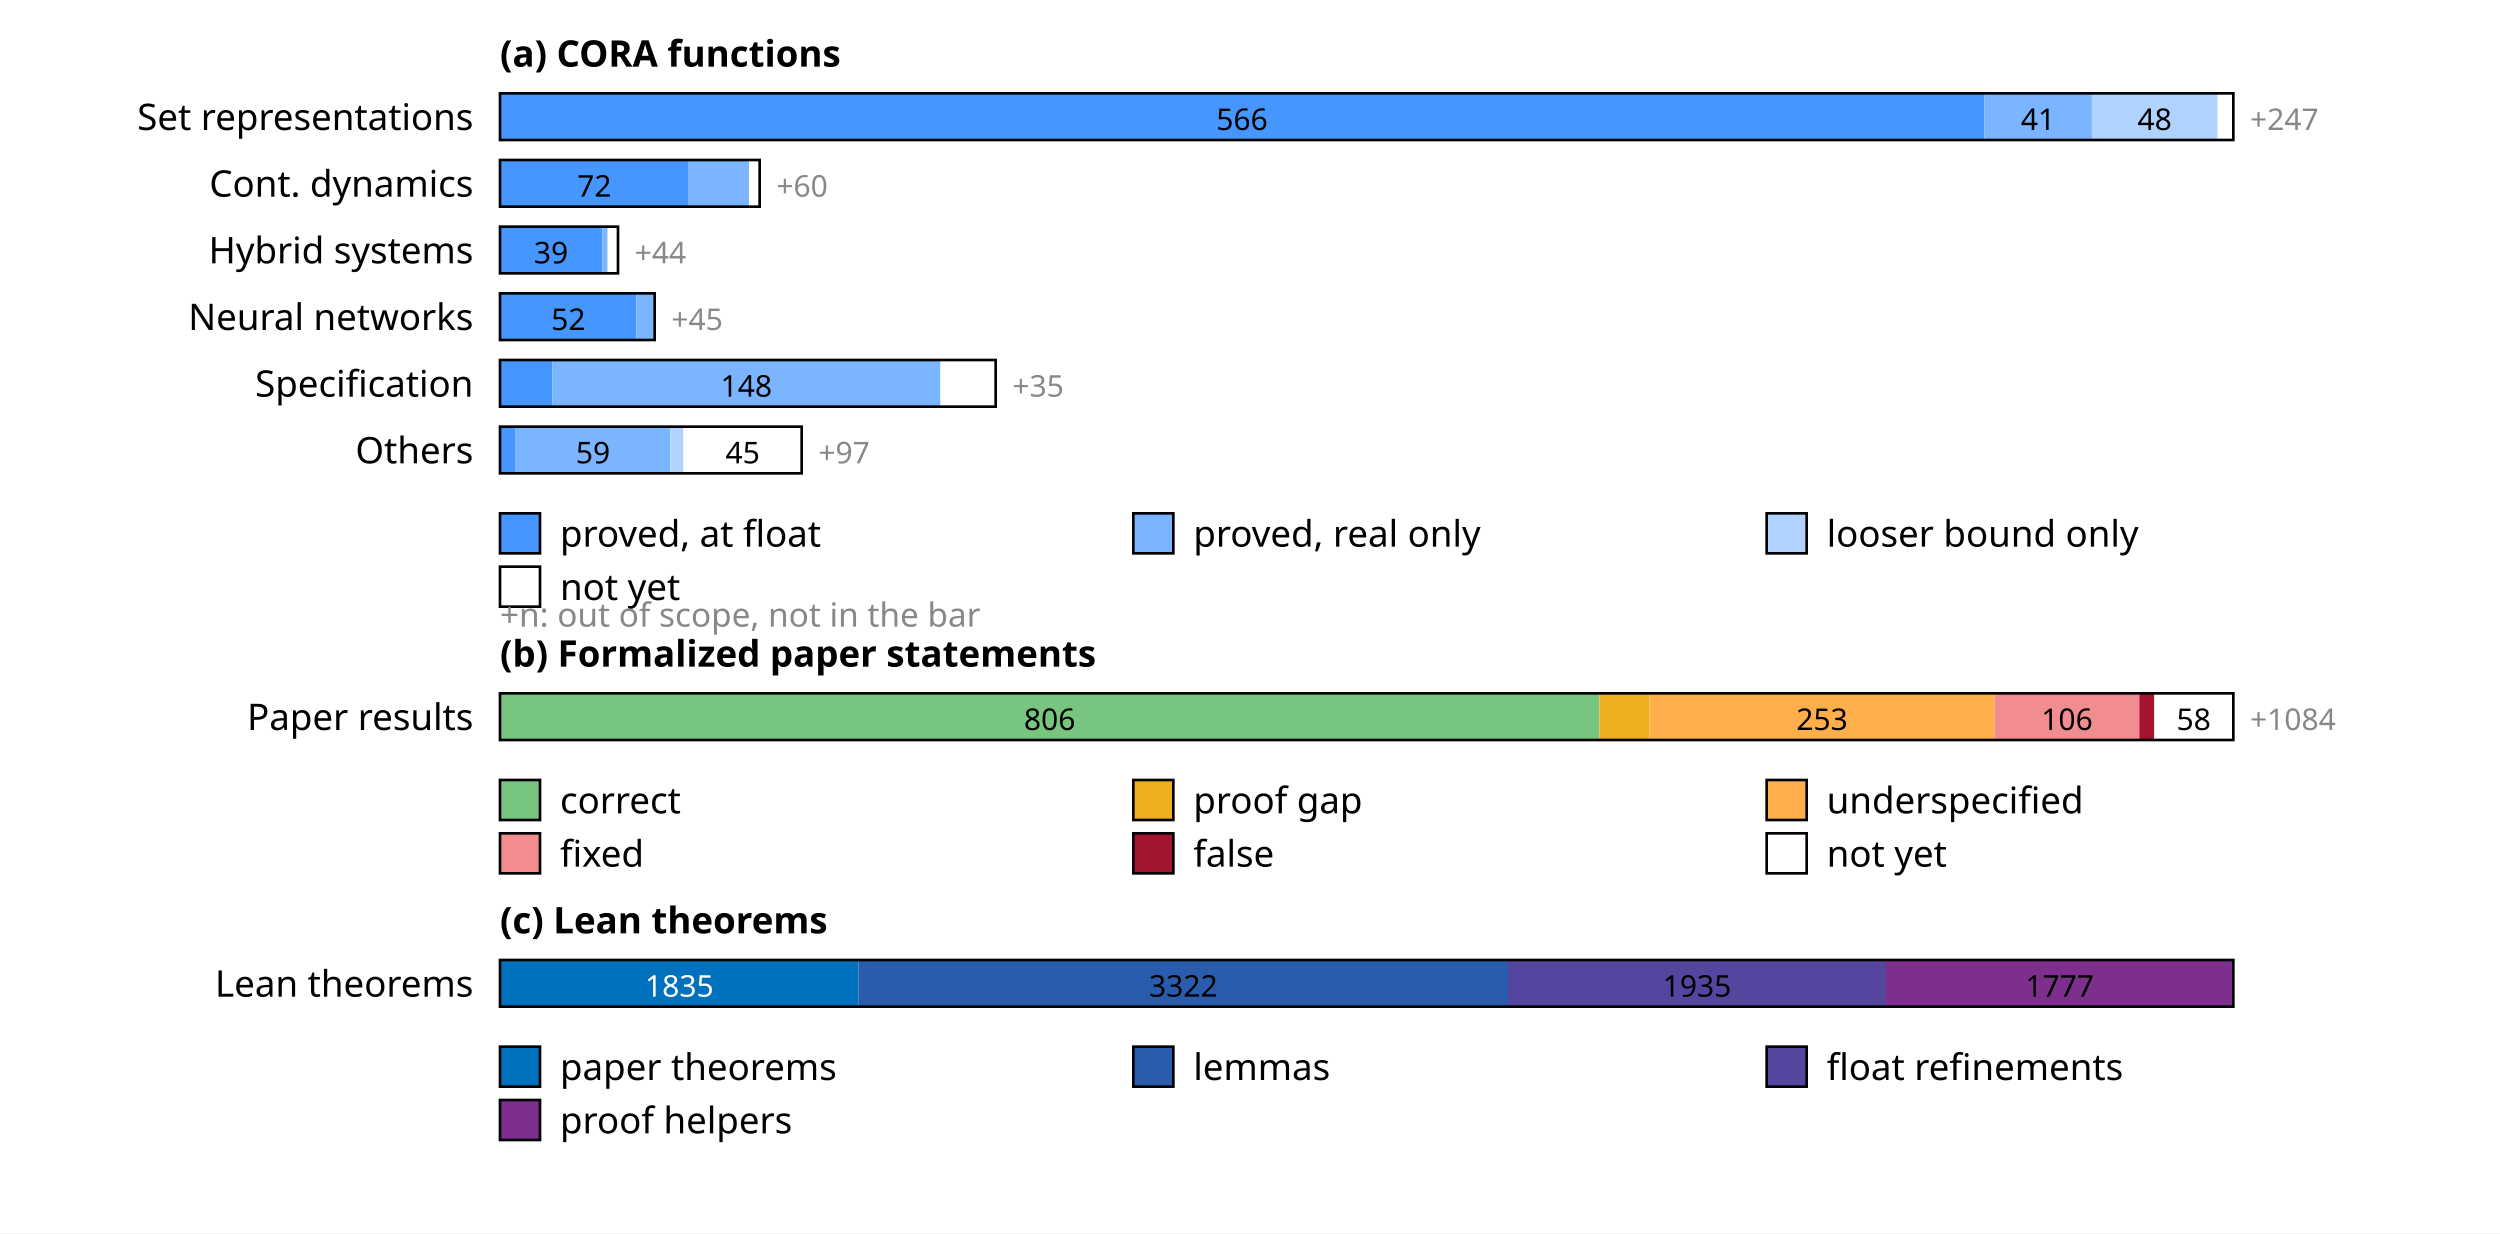
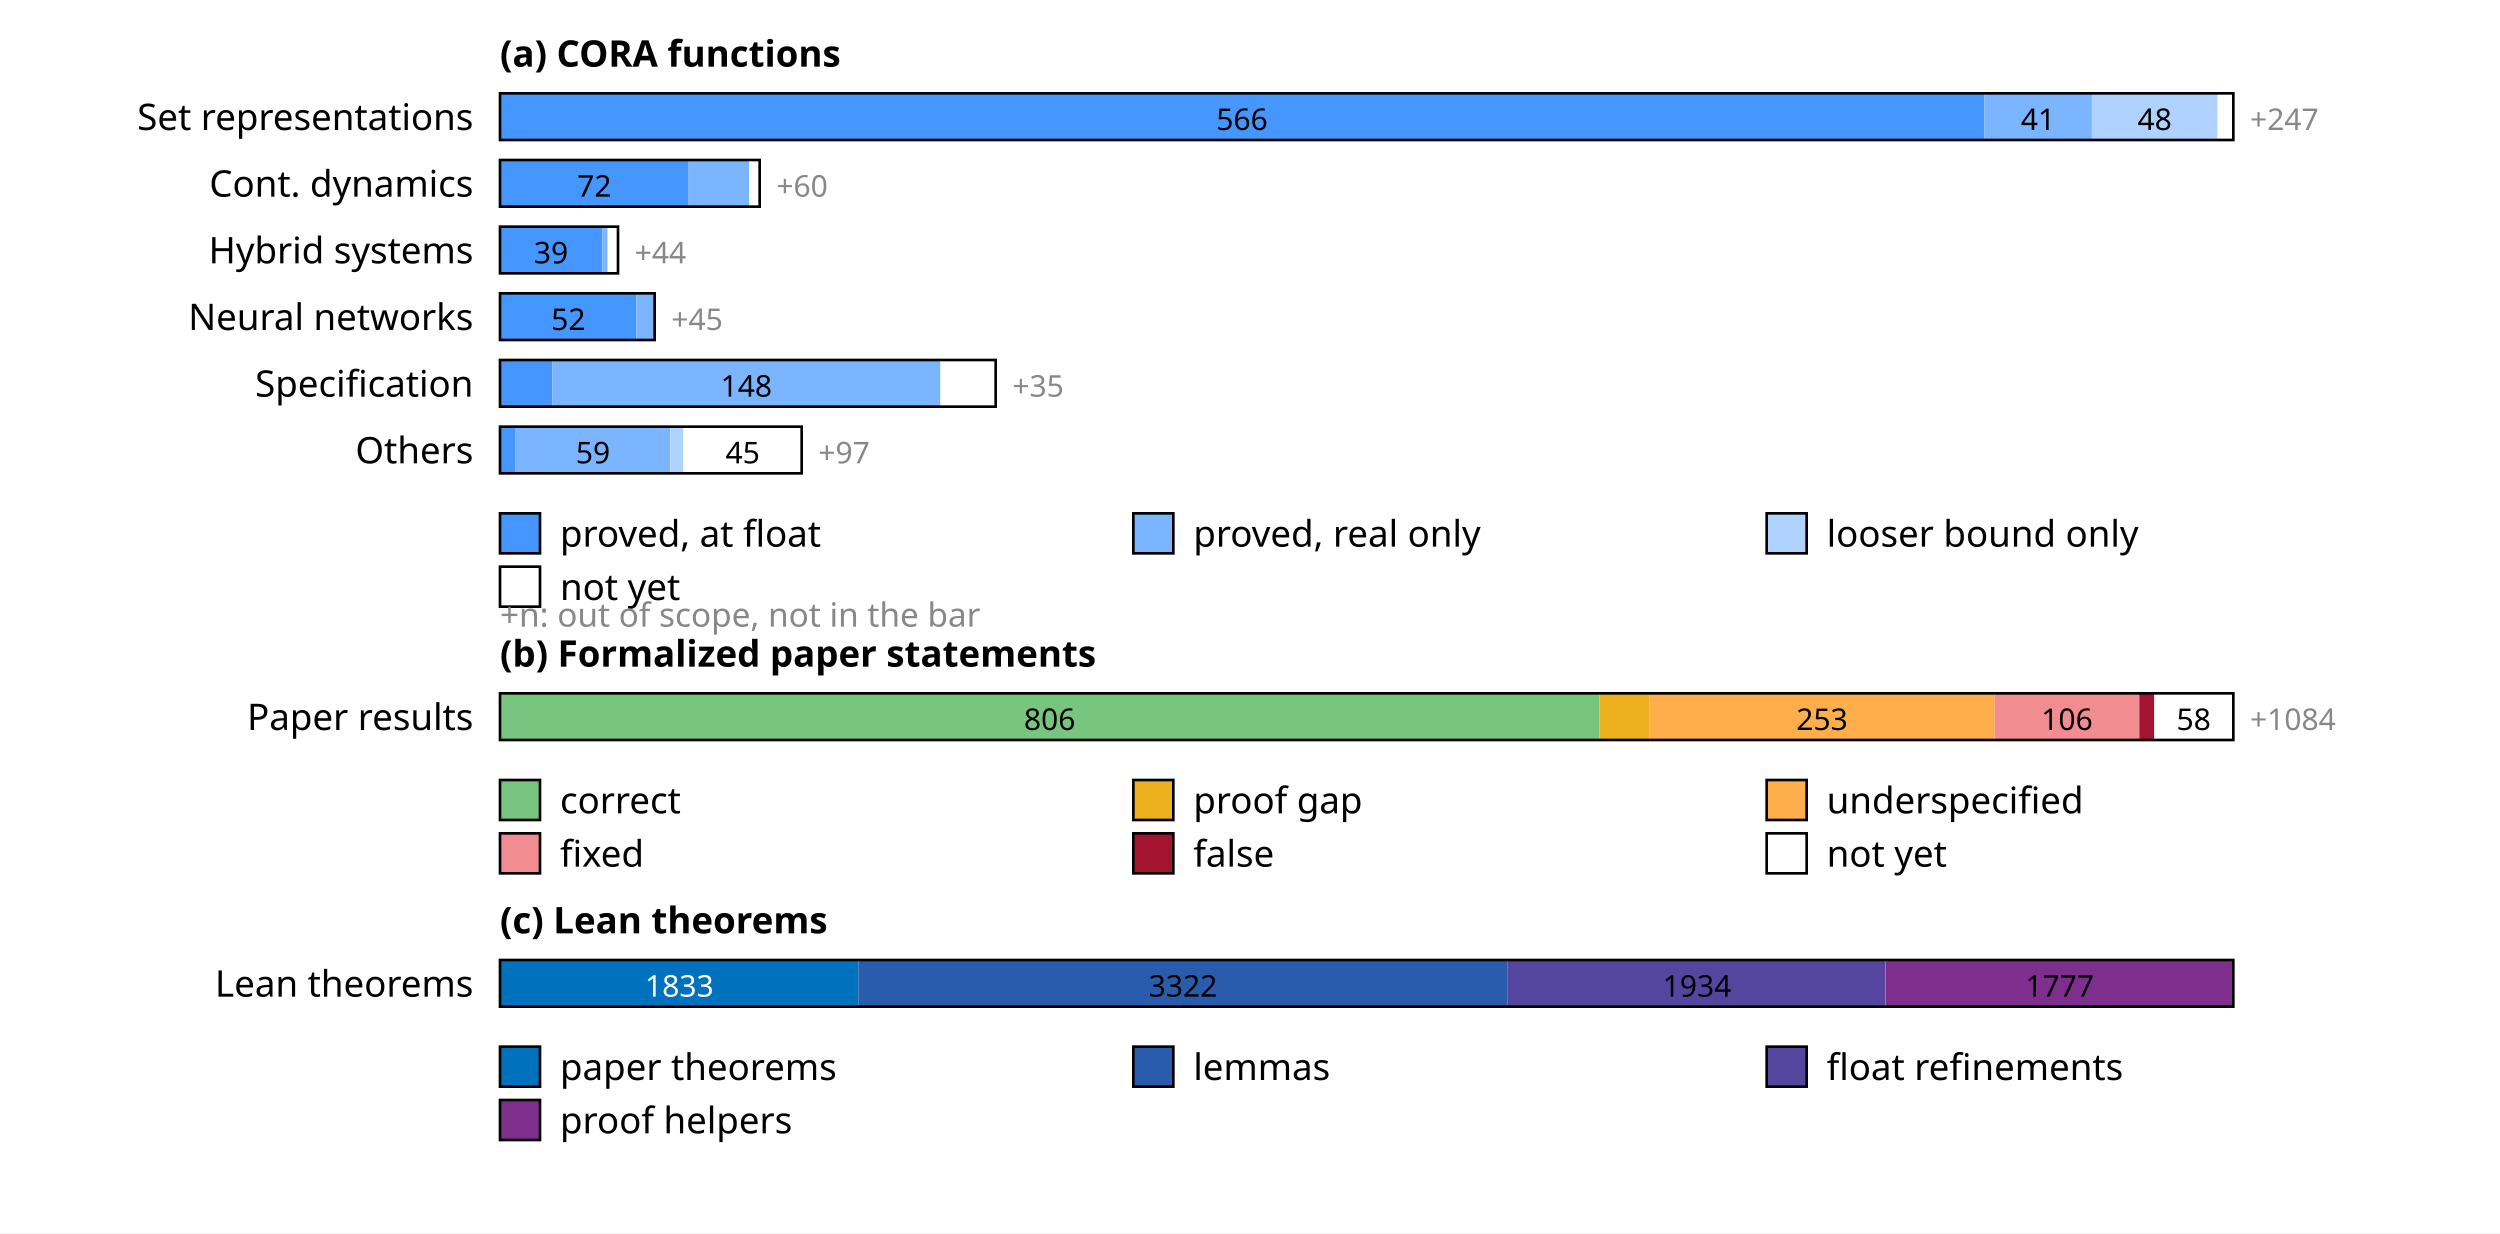
<svg xmlns="http://www.w3.org/2000/svg" width="750" height="370" font-family="sans-serif" font-size="11">
  <rect width="100%" height="100%" fill="white" />
  <text x="150" y="20" font-weight="bold">(a) CORA functions</text>
  <text x="142" y="39" text-anchor="end">Set representations</text>
  <rect x="150.0" y="28" width="445.3" height="14" fill="rgb(69,150,255)" />
  <text x="372.6" y="39" text-anchor="middle" font-size="9" fill="#000">566</text>
  <rect x="595.3" y="28" width="32.3" height="14" fill="rgb(123,180,255)" />
  <text x="611.4" y="39" text-anchor="middle" font-size="9" fill="#000">41</text>
  <rect x="627.5" y="28" width="37.8" height="14" fill="rgb(176,210,255)" />
  <text x="646.4" y="39" text-anchor="middle" font-size="9" fill="#000">48</text>
  <rect x="665.3" y="28" width="4.7" height="14" fill="rgb(255,255,255)" />
  <rect x="150" y="28" width="520.0" height="14" fill="none" stroke="#000" stroke-width="0.8" />
  <text x="675.0" y="39" font-size="9" fill="#888">+247</text>
  <text x="142" y="59" text-anchor="end">Cont. dynamics</text>
  <rect x="150.0" y="48" width="56.6" height="14" fill="rgb(69,150,255)" />
  <text x="178.3" y="59" text-anchor="middle" font-size="9" fill="#000">72</text>
  <rect x="206.6" y="48" width="18.1" height="14" fill="rgb(123,180,255)" />
  <rect x="224.7" y="48" width="3.1" height="14" fill="rgb(255,255,255)" />
  <rect x="150" y="48" width="77.9" height="14" fill="none" stroke="#000" stroke-width="0.8" />
  <text x="232.9" y="59" font-size="9" fill="#888">+60</text>
  <text x="142" y="79" text-anchor="end">Hybrid systems</text>
  <rect x="150.0" y="68" width="30.7" height="14" fill="rgb(69,150,255)" />
  <text x="165.3" y="79" text-anchor="middle" font-size="9" fill="#000">39</text>
  <rect x="180.7" y="68" width="1.6" height="14" fill="rgb(123,180,255)" />
  <rect x="182.3" y="68" width="3.1" height="14" fill="rgb(255,255,255)" />
  <rect x="150" y="68" width="35.4" height="14" fill="none" stroke="#000" stroke-width="0.8" />
  <text x="190.4" y="79" font-size="9" fill="#888">+44</text>
  <text x="142" y="99" text-anchor="end">Neural networks</text>
  <rect x="150.0" y="88" width="40.9" height="14" fill="rgb(69,150,255)" />
  <text x="170.5" y="99" text-anchor="middle" font-size="9" fill="#000">52</text>
  <rect x="190.9" y="88" width="5.5" height="14" fill="rgb(123,180,255)" />
  <rect x="150" y="88" width="46.4" height="14" fill="none" stroke="#000" stroke-width="0.8" />
  <text x="201.4" y="99" font-size="9" fill="#888">+45</text>
  <text x="142" y="119" text-anchor="end">Specification</text>
  <rect x="150.0" y="108" width="15.7" height="14" fill="rgb(69,150,255)" />
  <rect x="165.7" y="108" width="116.4" height="14" fill="rgb(123,180,255)" />
  <text x="223.9" y="119" text-anchor="middle" font-size="9" fill="#000">148</text>
  <rect x="282.2" y="108" width="16.5" height="14" fill="rgb(255,255,255)" />
  <rect x="150" y="108" width="148.7" height="14" fill="none" stroke="#000" stroke-width="0.8" />
  <text x="303.7" y="119" font-size="9" fill="#888">+35</text>
  <text x="142" y="139" text-anchor="end">Others</text>
  <rect x="150.0" y="128" width="4.7" height="14" fill="rgb(69,150,255)" />
  <rect x="154.7" y="128" width="46.4" height="14" fill="rgb(123,180,255)" />
  <text x="177.9" y="139" text-anchor="middle" font-size="9" fill="#000">59</text>
  <rect x="201.1" y="128" width="3.9" height="14" fill="rgb(176,210,255)" />
  <rect x="205.1" y="128" width="35.4" height="14" fill="rgb(255,255,255)" />
  <text x="222.8" y="139" text-anchor="middle" font-size="9" fill="#000">45</text>
  <rect x="150" y="128" width="90.5" height="14" fill="none" stroke="#000" stroke-width="0.8" />
  <text x="245.5" y="139" font-size="9" fill="#888">+97</text>
  <rect x="150" y="154" width="12" height="12" fill="rgb(69,150,255)" stroke="#000" stroke-width="0.8" />
  <text x="168" y="164">proved, at float</text>
  <rect x="340" y="154" width="12" height="12" fill="rgb(123,180,255)" stroke="#000" stroke-width="0.8" />
  <text x="358" y="164">proved, real only</text>
  <rect x="530" y="154" width="12" height="12" fill="rgb(176,210,255)" stroke="#000" stroke-width="0.8" />
  <text x="548" y="164">looser bound only</text>
  <rect x="150" y="170" width="12" height="12" fill="rgb(255,255,255)" stroke="#000" stroke-width="0.8" />
  <text x="168" y="180">not yet</text>
  <text x="150" y="188" font-size="10" fill="#888">+n: out of scope, not in the bar</text>
  <text x="150" y="200" font-weight="bold">(b) Formalized paper statements</text>
  <text x="142" y="219" text-anchor="end">Paper results</text>
  <rect x="150.0" y="208" width="329.8" height="14" fill="rgb(120,197,127)" />
  <text x="314.9" y="219" text-anchor="middle" font-size="9" fill="#000">806</text>
  <rect x="479.8" y="208" width="15.1" height="14" fill="rgb(237,177,32)" />
  <rect x="494.9" y="208" width="103.5" height="14" fill="rgb(255,174,76)" />
  <text x="546.6" y="219" text-anchor="middle" font-size="9" fill="#000">253</text>
  <rect x="598.4" y="208" width="43.4" height="14" fill="rgb(241,141,145)" />
  <text x="620.1" y="219" text-anchor="middle" font-size="9" fill="#000">106</text>
  <rect x="641.8" y="208" width="4.5" height="14" fill="rgb(162,20,47)" />
  <rect x="646.3" y="208" width="23.7" height="14" fill="rgb(255,255,255)" />
  <text x="658.1" y="219" text-anchor="middle" font-size="9" fill="#000">58</text>
  <rect x="150" y="208" width="520.0" height="14" fill="none" stroke="#000" stroke-width="0.8" />
  <text x="675.0" y="219" font-size="9" fill="#888">+1084</text>
  <rect x="150" y="234" width="12" height="12" fill="rgb(120,197,127)" stroke="#000" stroke-width="0.8" />
  <text x="168" y="244">correct</text>
  <rect x="340" y="234" width="12" height="12" fill="rgb(237,177,32)" stroke="#000" stroke-width="0.8" />
  <text x="358" y="244">proof gap</text>
  <rect x="530" y="234" width="12" height="12" fill="rgb(255,174,76)" stroke="#000" stroke-width="0.8" />
  <text x="548" y="244">underspecified</text>
  <rect x="150" y="250" width="12" height="12" fill="rgb(241,141,145)" stroke="#000" stroke-width="0.8" />
  <text x="168" y="260">fixed</text>
  <rect x="340" y="250" width="12" height="12" fill="rgb(162,20,47)" stroke="#000" stroke-width="0.8" />
  <text x="358" y="260">false</text>
  <rect x="530" y="250" width="12" height="12" fill="rgb(255,255,255)" stroke="#000" stroke-width="0.8" />
  <text x="548" y="260">not yet</text>
  <text x="150" y="280" font-weight="bold">(c) Lean theorems</text>
  <text x="142" y="299" text-anchor="end">Lean theorems</text>
-   <rect x="150.0" y="288" width="107.6" height="14" fill="rgb(0,114,189)" />
-   <text x="203.8" y="299" text-anchor="middle" font-size="9" fill="#fff">1835</text>
-   <rect x="257.6" y="288" width="194.8" height="14" fill="rgb(42,92,173)" />
-   <text x="355.0" y="299" text-anchor="middle" font-size="9" fill="#000">3322</text>
-   <rect x="452.4" y="288" width="113.5" height="14" fill="rgb(84,69,158)" />
-   <text x="509.1" y="299" text-anchor="middle" font-size="9" fill="#000">1935</text>
+   <rect x="150.0" y="288" width="107.5" height="14" fill="rgb(0,114,189)" />
+   <text x="203.8" y="299" text-anchor="middle" font-size="9" fill="#fff">1833</text>
+   <rect x="257.5" y="288" width="194.8" height="14" fill="rgb(42,92,173)" />
+   <text x="354.9" y="299" text-anchor="middle" font-size="9" fill="#000">3322</text>
+   <rect x="452.3" y="288" width="113.4" height="14" fill="rgb(84,69,158)" />
+   <text x="509.1" y="299" text-anchor="middle" font-size="9" fill="#000">1934</text>
  <rect x="565.8" y="288" width="104.2" height="14" fill="rgb(126,47,142)" />
  <text x="617.9" y="299" text-anchor="middle" font-size="9" fill="#000">1777</text>
  <rect x="150" y="288" width="520.0" height="14" fill="none" stroke="#000" stroke-width="0.8" />
  <rect x="150" y="314" width="12" height="12" fill="rgb(0,114,189)" stroke="#000" stroke-width="0.8" />
  <text x="168" y="324">paper theorems</text>
  <rect x="340" y="314" width="12" height="12" fill="rgb(42,92,173)" stroke="#000" stroke-width="0.8" />
  <text x="358" y="324">lemmas</text>
  <rect x="530" y="314" width="12" height="12" fill="rgb(84,69,158)" stroke="#000" stroke-width="0.8" />
  <text x="548" y="324">float refinements</text>
  <rect x="150" y="330" width="12" height="12" fill="rgb(126,47,142)" stroke="#000" stroke-width="0.8" />
  <text x="168" y="340">proof helpers</text>
</svg>
